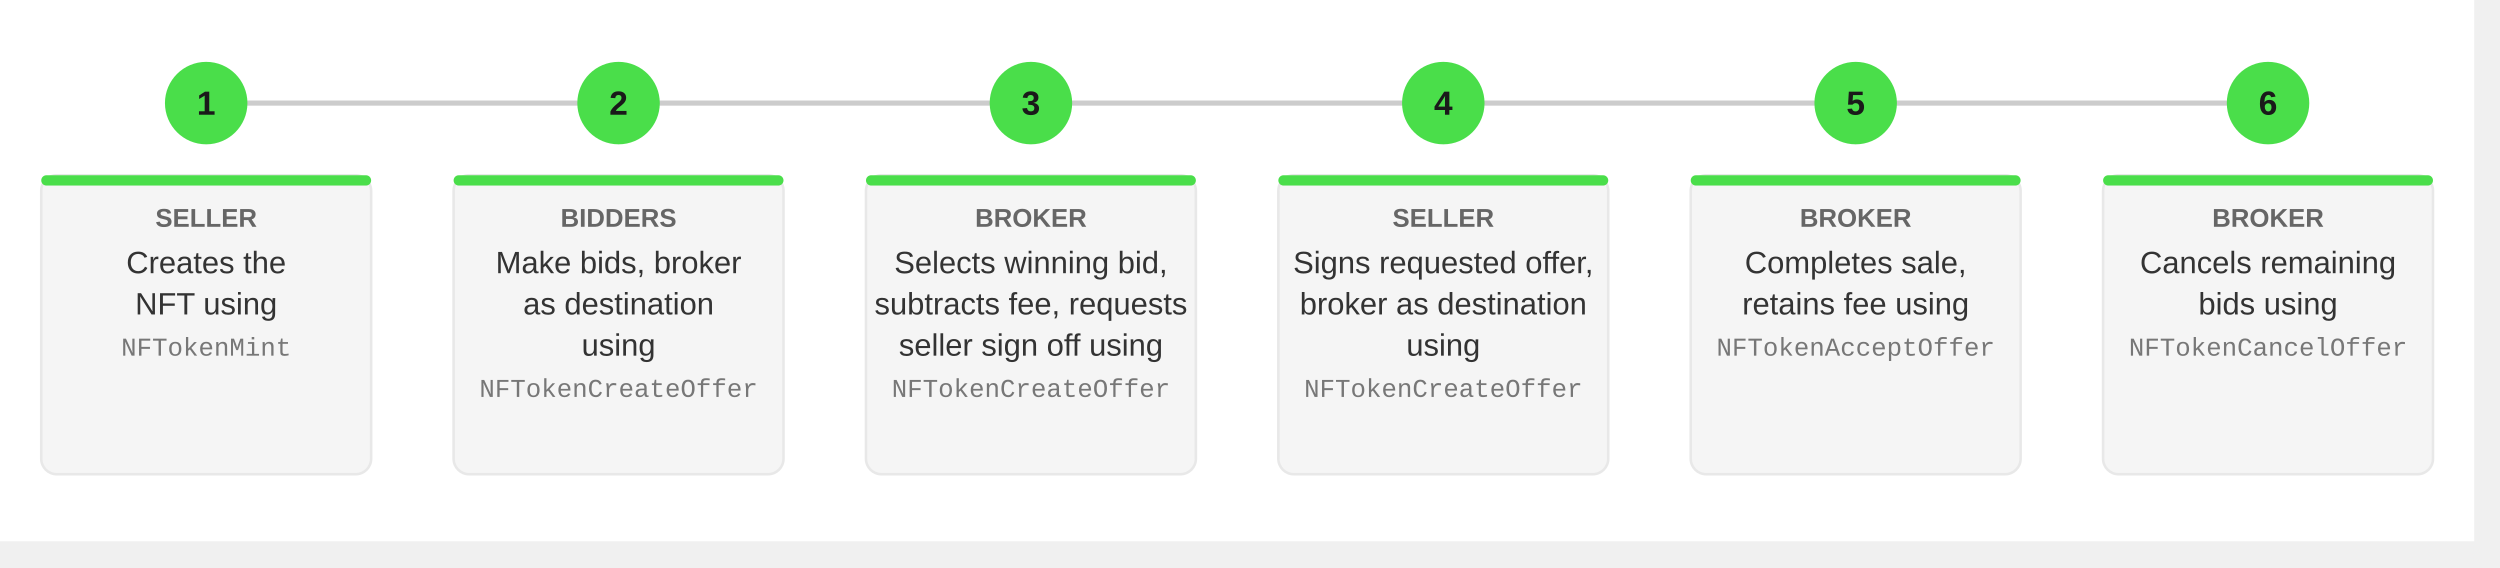
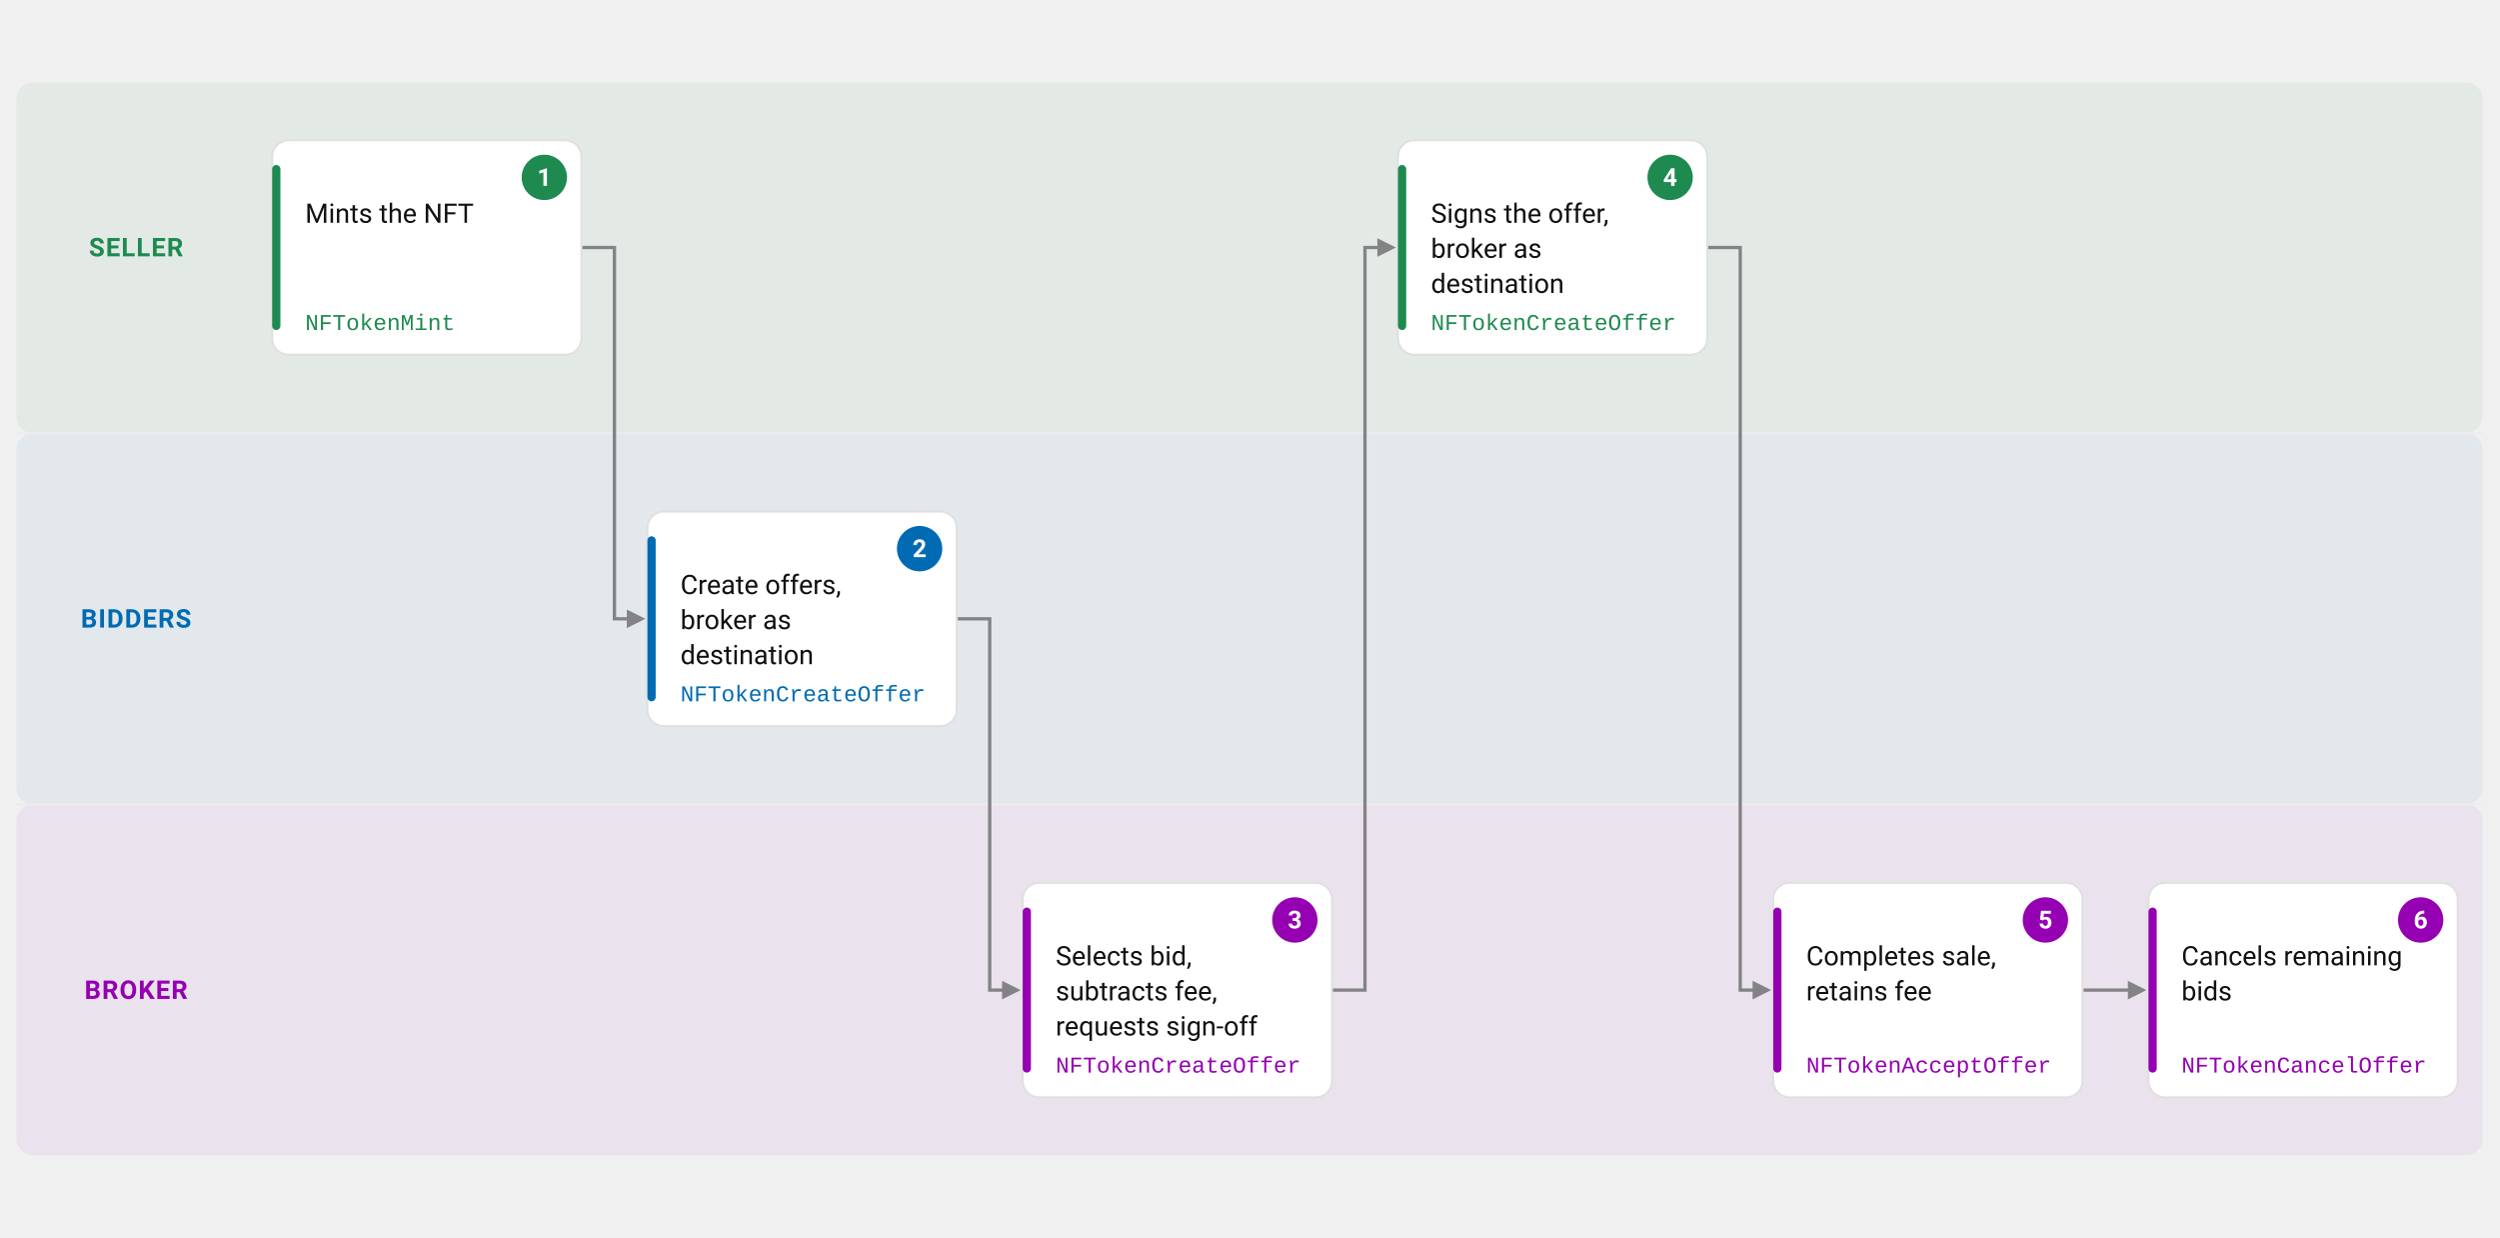
- <svg xmlns="http://www.w3.org/2000/svg" width="100%" viewBox="0 0 970 220" role="img">
+ <svg xmlns="http://www.w3.org/2000/svg" width="100%" viewBox="0 0 1212 600" role="img">
  <style>
-     .bg    { fill: #ffffff; }
-     .card  { fill: #f5f5f5; stroke: #e8e8e8; stroke-width: 1; }
-     .accent{ fill: #4ade4a; }
-     .node  { fill: #4ade4a; }
-     .num   { fill: #1a1a1a; }
-     .line  { stroke: #cccccc; stroke-width: 2; }
-     .label { fill: #666666; }
-     .body  { fill: #333333; }
-     .mono  { fill: #777777; }
-     text      { font-family: "Helvetica Neue", Arial, sans-serif; }
-     .mono     { font-family: "Courier New", monospace; }
-     @media (prefers-color-scheme: dark) {
-       .bg    { fill: #1a1a1a; }
-       .card  { fill: #2a2a2a; stroke: none; }
-       .node  { fill: #2a2a2a; }
-       .num   { fill: #4ade4a; }
-       .line  { stroke: #444444; }
-       .label { fill: #8a8a8a; }
-       .body  { fill: #e0e0e0; }
-       .mono  { fill: #8a8a8a; }
-     }
+   text { font-family: 'Work Sans', -apple-system, BlinkMacSystemFont, 'Segoe UI', Roboto, 'Helvetica Neue', Arial, sans-serif; }
+   .card   { fill: #ffffff; stroke: #E0E0E1; stroke-width: 1; }
+   .action { fill: #111112; font-size: 13px; }
+   .num    { fill: #ffffff; font-size: 12px; font-weight: 700; }
+   .tx     { font-size: 11px; font-family: 'Space Mono', 'SFMono-Regular', Consolas, 'Courier New', monospace; }
+   .label  { font-size: 12.5px; font-weight: 700; letter-spacing: 0.04em; }
+   .divider{ stroke: #ECECEC; stroke-width: 1; }
+   .arrow  { fill: none; stroke: #838386; stroke-width: 1.6; }
+   .arrowhead { fill: #838386; }
+   .band   { fill-opacity: 0.06; }
+   .seller { fill: #1E8A50; }
+   .buyer  { fill: #006BB2; }
+   .broker { fill: #9500B2; }
+   @media (prefers-color-scheme: dark) {
+     .card    { fill: #232325; stroke: #343437; }
+     .action  { fill: #E0E0E1; }
+     .divider { stroke: #2F2F31; }
+     .arrow     { stroke: #838386; }
+     .arrowhead { fill: #838386; }
+     .band    { fill-opacity: 0.11; }
+     .seller  { fill: #32E685; }
+     .buyer   { fill: #19A3FF; }
+     .broker  { fill: #D919FF; }
+   }
  </style>
-   <rect class="bg" width="960" height="210" />
-   <line class="line" x1="80" y1="40" x2="880" y2="40" />
-   <rect class="card" x="16" y="68" width="128" height="116" rx="6" />
-   <rect class="accent" x="16" y="68" width="128" height="4" rx="2" />
-   <circle class="node" cx="80" cy="40" r="16" />
-   <text class="num" x="80" y="40" text-anchor="middle" dominant-baseline="central" font-size="13" font-weight="700">1</text>
-   <text class="label" x="80" y="88" text-anchor="middle" font-size="10" font-weight="600">SELLER</text>
-   <text class="body" x="80" y="106" text-anchor="middle" font-size="12">Creates the</text>
-   <text class="body" x="80" y="122" text-anchor="middle" font-size="12">NFT using</text>
-   <text class="mono" x="80" y="138" text-anchor="middle" font-size="10">NFTokenMint</text>
-   <rect class="card" x="176" y="68" width="128" height="116" rx="6" />
-   <rect class="accent" x="176" y="68" width="128" height="4" rx="2" />
-   <circle class="node" cx="240" cy="40" r="16" />
-   <text class="num" x="240" y="40" text-anchor="middle" dominant-baseline="central" font-size="13" font-weight="700">2</text>
-   <text class="label" x="240" y="88" text-anchor="middle" font-size="10" font-weight="600">BIDDERS</text>
-   <text class="body" x="240" y="106" text-anchor="middle" font-size="12">Make bids, broker</text>
-   <text class="body" x="240" y="122" text-anchor="middle" font-size="12">as destination</text>
-   <text class="body" x="240" y="138" text-anchor="middle" font-size="12">using</text>
-   <text class="mono" x="240" y="154" text-anchor="middle" font-size="10">NFTokenCreateOffer</text>
-   <rect class="card" x="336" y="68" width="128" height="116" rx="6" />
-   <rect class="accent" x="336" y="68" width="128" height="4" rx="2" />
-   <circle class="node" cx="400" cy="40" r="16" />
-   <text class="num" x="400" y="40" text-anchor="middle" dominant-baseline="central" font-size="13" font-weight="700">3</text>
-   <text class="label" x="400" y="88" text-anchor="middle" font-size="10" font-weight="600">BROKER</text>
-   <text class="body" x="400" y="106" text-anchor="middle" font-size="12">Selects winning bid,</text>
-   <text class="body" x="400" y="122" text-anchor="middle" font-size="12">subtracts fee, requests</text>
-   <text class="body" x="400" y="138" text-anchor="middle" font-size="12">seller sign off using</text>
-   <text class="mono" x="400" y="154" text-anchor="middle" font-size="10">NFTokenCreateOffer</text>
-   <rect class="card" x="496" y="68" width="128" height="116" rx="6" />
-   <rect class="accent" x="496" y="68" width="128" height="4" rx="2" />
-   <circle class="node" cx="560" cy="40" r="16" />
-   <text class="num" x="560" y="40" text-anchor="middle" dominant-baseline="central" font-size="13" font-weight="700">4</text>
-   <text class="label" x="560" y="88" text-anchor="middle" font-size="10" font-weight="600">SELLER</text>
-   <text class="body" x="560" y="106" text-anchor="middle" font-size="12">Signs requested offer,</text>
-   <text class="body" x="560" y="122" text-anchor="middle" font-size="12">broker as destination</text>
-   <text class="body" x="560" y="138" text-anchor="middle" font-size="12">using</text>
-   <text class="mono" x="560" y="154" text-anchor="middle" font-size="10">NFTokenCreateOffer</text>
-   <rect class="card" x="656" y="68" width="128" height="116" rx="6" />
-   <rect class="accent" x="656" y="68" width="128" height="4" rx="2" />
-   <circle class="node" cx="720" cy="40" r="16" />
-   <text class="num" x="720" y="40" text-anchor="middle" dominant-baseline="central" font-size="13" font-weight="700">5</text>
-   <text class="label" x="720" y="88" text-anchor="middle" font-size="10" font-weight="600">BROKER</text>
-   <text class="body" x="720" y="106" text-anchor="middle" font-size="12">Completes sale,</text>
-   <text class="body" x="720" y="122" text-anchor="middle" font-size="12">retains fee using</text>
-   <text class="mono" x="720" y="138" text-anchor="middle" font-size="10">NFTokenAcceptOffer</text>
-   <rect class="card" x="816" y="68" width="128" height="116" rx="6" />
-   <rect class="accent" x="816" y="68" width="128" height="4" rx="2" />
-   <circle class="node" cx="880" cy="40" r="16" />
-   <text class="num" x="880" y="40" text-anchor="middle" dominant-baseline="central" font-size="13" font-weight="700">6</text>
-   <text class="label" x="880" y="88" text-anchor="middle" font-size="10" font-weight="600">BROKER</text>
-   <text class="body" x="880" y="106" text-anchor="middle" font-size="12">Cancels remaining</text>
-   <text class="body" x="880" y="122" text-anchor="middle" font-size="12">bids using</text>
-   <text class="mono" x="880" y="138" text-anchor="middle" font-size="10">NFTokenCancelOffer</text>
+   <rect class="band seller" x="8" y="40" width="1196" height="170" rx="8" />
+   <text class="label seller" x="66" y="120" text-anchor="middle" dominant-baseline="central">SELLER</text>
+   <rect class="band buyer" x="8" y="210" width="1196" height="180" rx="8" />
+   <text class="label buyer" x="66" y="300" text-anchor="middle" dominant-baseline="central">BIDDERS</text>
+   <rect class="band broker" x="8" y="390" width="1196" height="170" rx="8" />
+   <text class="label broker" x="66" y="480" text-anchor="middle" dominant-baseline="central">BROKER</text>
+   <line class="divider" x1="8" y1="210" x2="1204" y2="210" />
+   <line class="divider" x1="8" y1="390" x2="1204" y2="390" />
+   <path class="arrow" d="M 282 120 H 298 V 300 H 305" />
+   <polygon class="arrowhead" points="313,300 304,295.5 304,304.5" />
+   <path class="arrow" d="M 464 300 H 480 V 480 H 487" />
+   <polygon class="arrowhead" points="495,480 486,475.5 486,484.5" />
+   <path class="arrow" d="M 646 480 H 662 V 120 H 669" />
+   <polygon class="arrowhead" points="677,120 668,115.5 668,124.5" />
+   <path class="arrow" d="M 828 120 H 844 V 480 H 851" />
+   <polygon class="arrowhead" points="859,480 850,475.5 850,484.5" />
+   <path class="arrow" d="M 1010 480 H 1033" />
+   <polygon class="arrowhead" points="1041,480 1032,475.5 1032,484.5" />
+   <rect class="card" x="132" y="68" width="150" height="104" rx="8" />
+   <rect class="seller" x="132" y="80" width="4" height="80" rx="2" />
+   <circle class="seller" cx="264" cy="86" r="11" />
+   <text class="num" x="264" y="86" text-anchor="middle" dominant-baseline="central">1</text>
+   <text class="action" x="148" y="108">Mints the NFT</text>
+   <text class="tx seller" x="148" y="160">NFTokenMint</text>
+   <rect class="card" x="314" y="248" width="150" height="104" rx="8" />
+   <rect class="buyer" x="314" y="260" width="4" height="80" rx="2" />
+   <circle class="buyer" cx="446" cy="266" r="11" />
+   <text class="num" x="446" y="266" text-anchor="middle" dominant-baseline="central">2</text>
+   <text class="action" x="330" y="288">Create offers,</text>
+   <text class="action" x="330" y="305">broker as</text>
+   <text class="action" x="330" y="322">destination</text>
+   <text class="tx buyer" x="330" y="340">NFTokenCreateOffer</text>
+   <rect class="card" x="496" y="428" width="150" height="104" rx="8" />
+   <rect class="broker" x="496" y="440" width="4" height="80" rx="2" />
+   <circle class="broker" cx="628" cy="446" r="11" />
+   <text class="num" x="628" y="446" text-anchor="middle" dominant-baseline="central">3</text>
+   <text class="action" x="512" y="468">Selects bid,</text>
+   <text class="action" x="512" y="485">subtracts fee,</text>
+   <text class="action" x="512" y="502">requests sign-off</text>
+   <text class="tx broker" x="512" y="520">NFTokenCreateOffer</text>
+   <rect class="card" x="678" y="68" width="150" height="104" rx="8" />
+   <rect class="seller" x="678" y="80" width="4" height="80" rx="2" />
+   <circle class="seller" cx="810" cy="86" r="11" />
+   <text class="num" x="810" y="86" text-anchor="middle" dominant-baseline="central">4</text>
+   <text class="action" x="694" y="108">Signs the offer,</text>
+   <text class="action" x="694" y="125">broker as</text>
+   <text class="action" x="694" y="142">destination</text>
+   <text class="tx seller" x="694" y="160">NFTokenCreateOffer</text>
+   <rect class="card" x="860" y="428" width="150" height="104" rx="8" />
+   <rect class="broker" x="860" y="440" width="4" height="80" rx="2" />
+   <circle class="broker" cx="992" cy="446" r="11" />
+   <text class="num" x="992" y="446" text-anchor="middle" dominant-baseline="central">5</text>
+   <text class="action" x="876" y="468">Completes sale,</text>
+   <text class="action" x="876" y="485">retains fee</text>
+   <text class="tx broker" x="876" y="520">NFTokenAcceptOffer</text>
+   <rect class="card" x="1042" y="428" width="150" height="104" rx="8" />
+   <rect class="broker" x="1042" y="440" width="4" height="80" rx="2" />
+   <circle class="broker" cx="1174" cy="446" r="11" />
+   <text class="num" x="1174" y="446" text-anchor="middle" dominant-baseline="central">6</text>
+   <text class="action" x="1058" y="468">Cancels remaining</text>
+   <text class="action" x="1058" y="485">bids</text>
+   <text class="tx broker" x="1058" y="520">NFTokenCancelOffer</text>
</svg>
